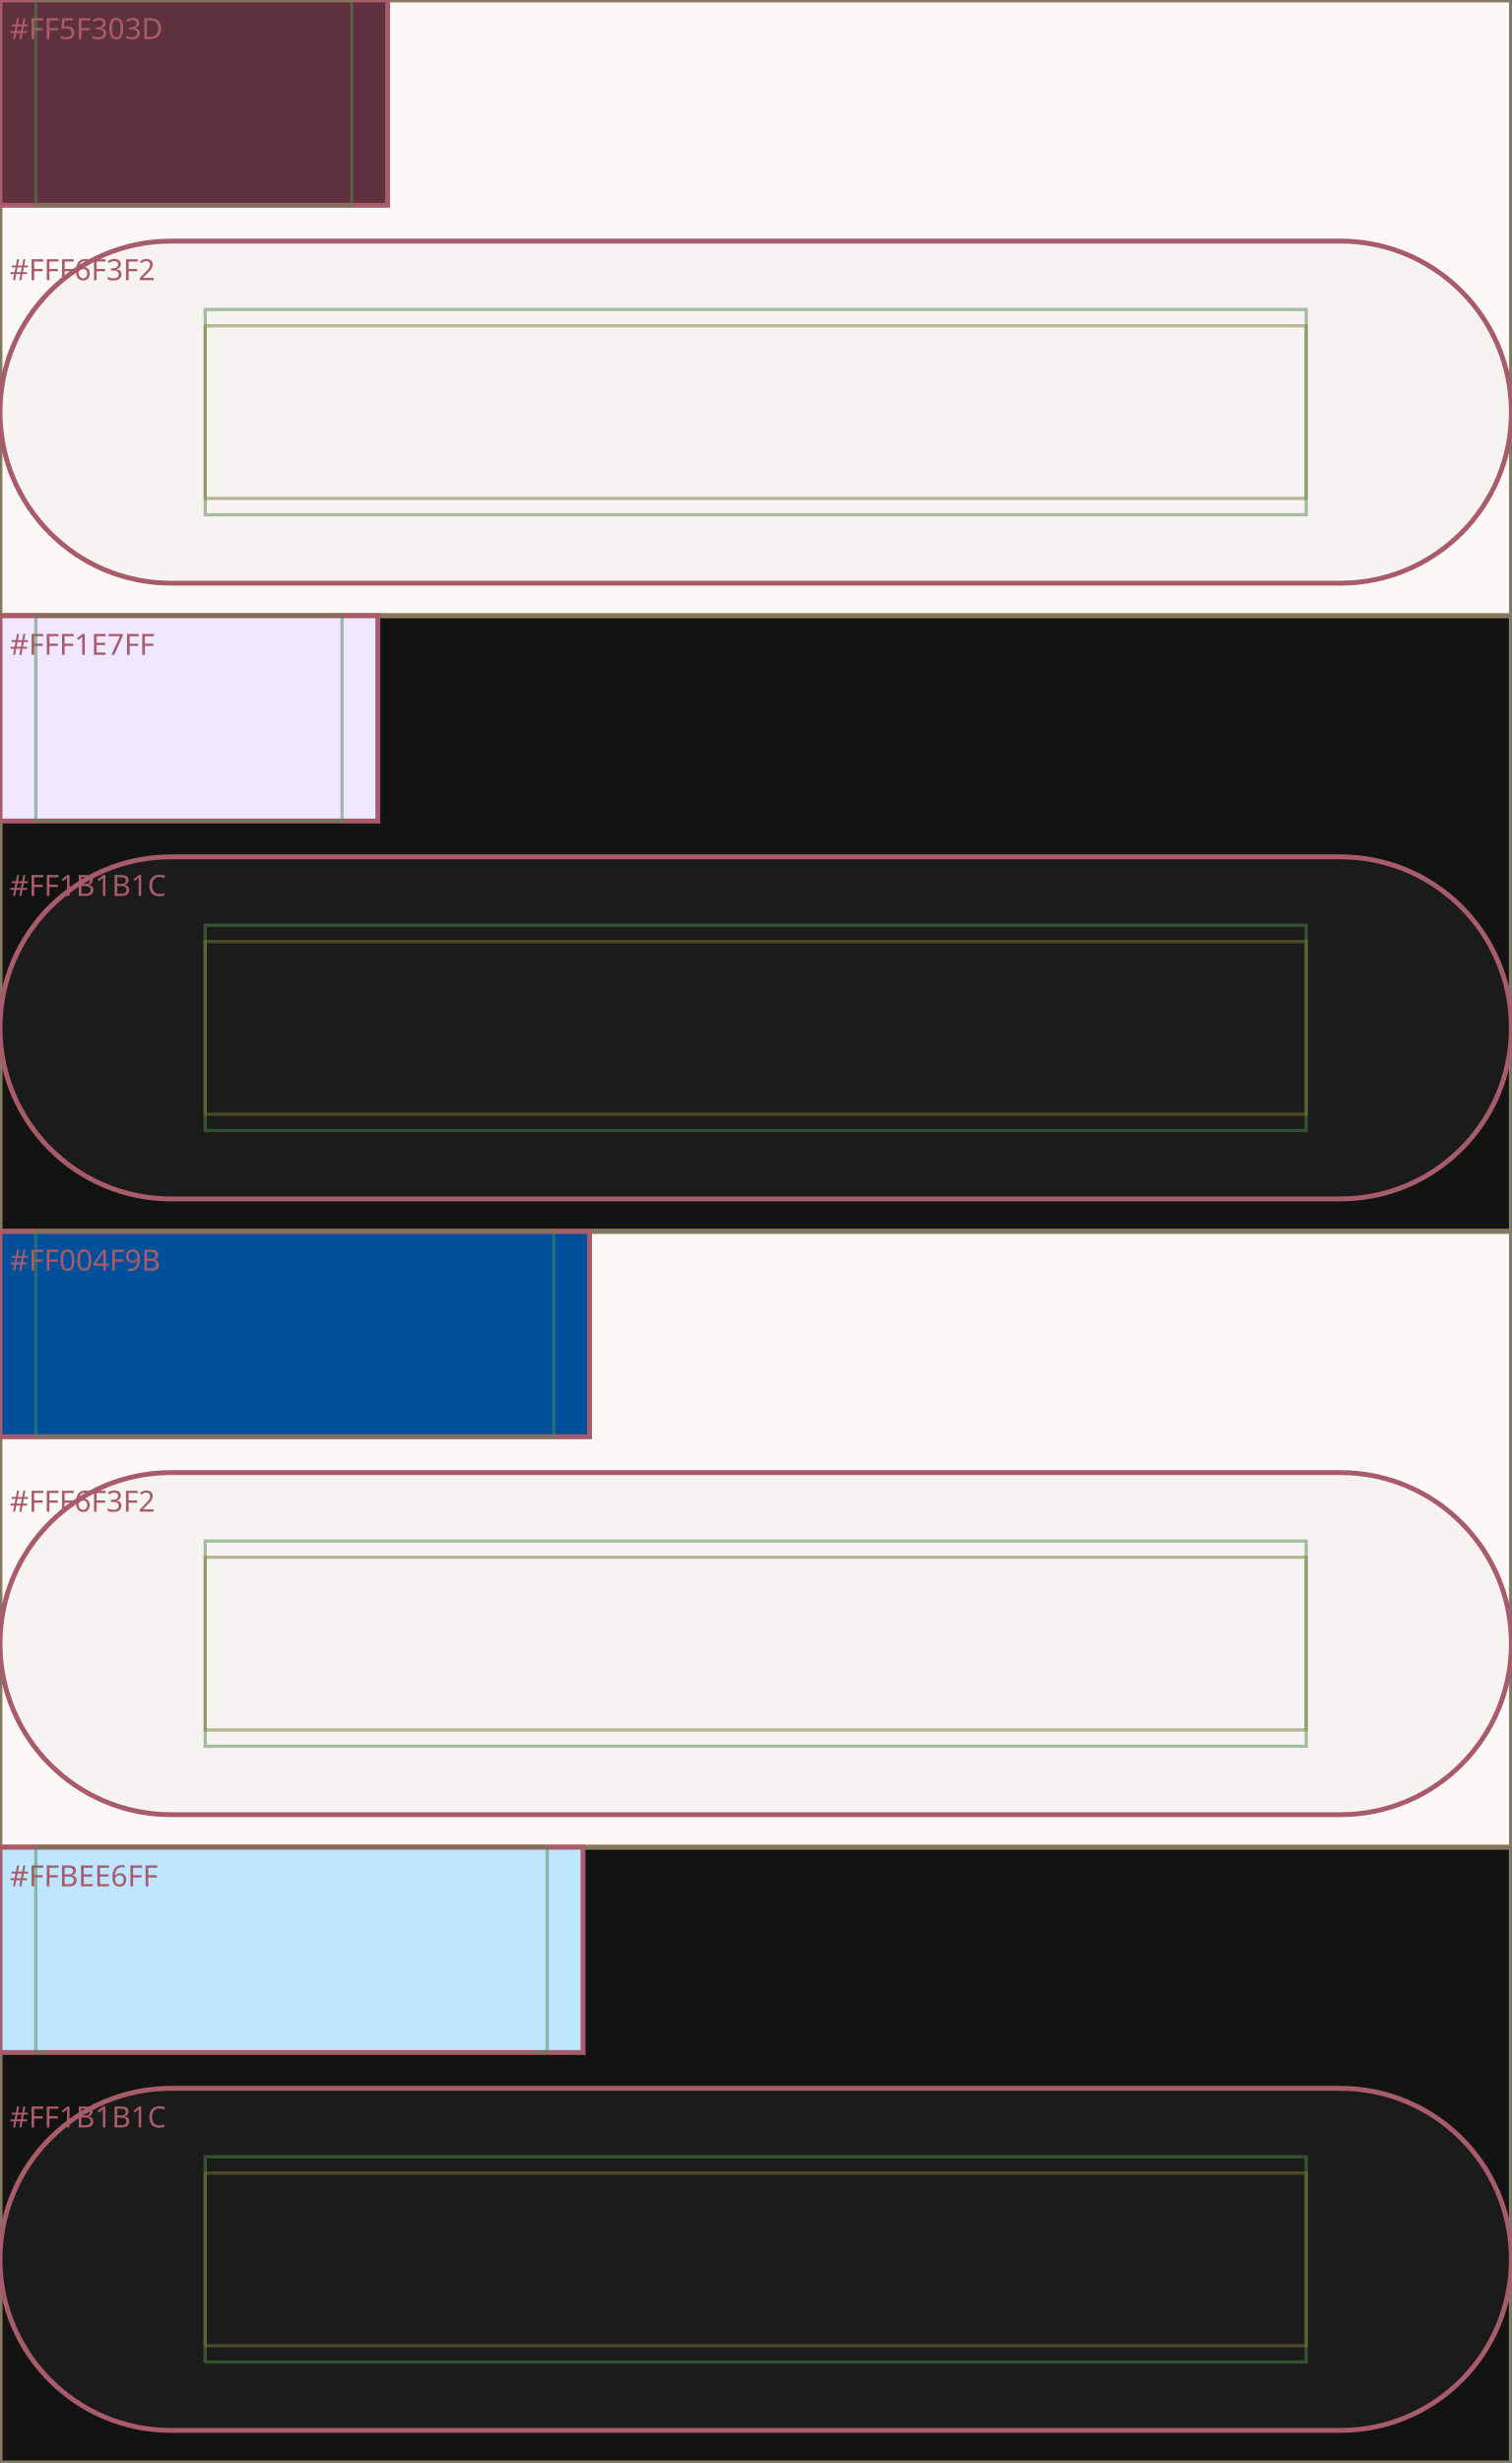
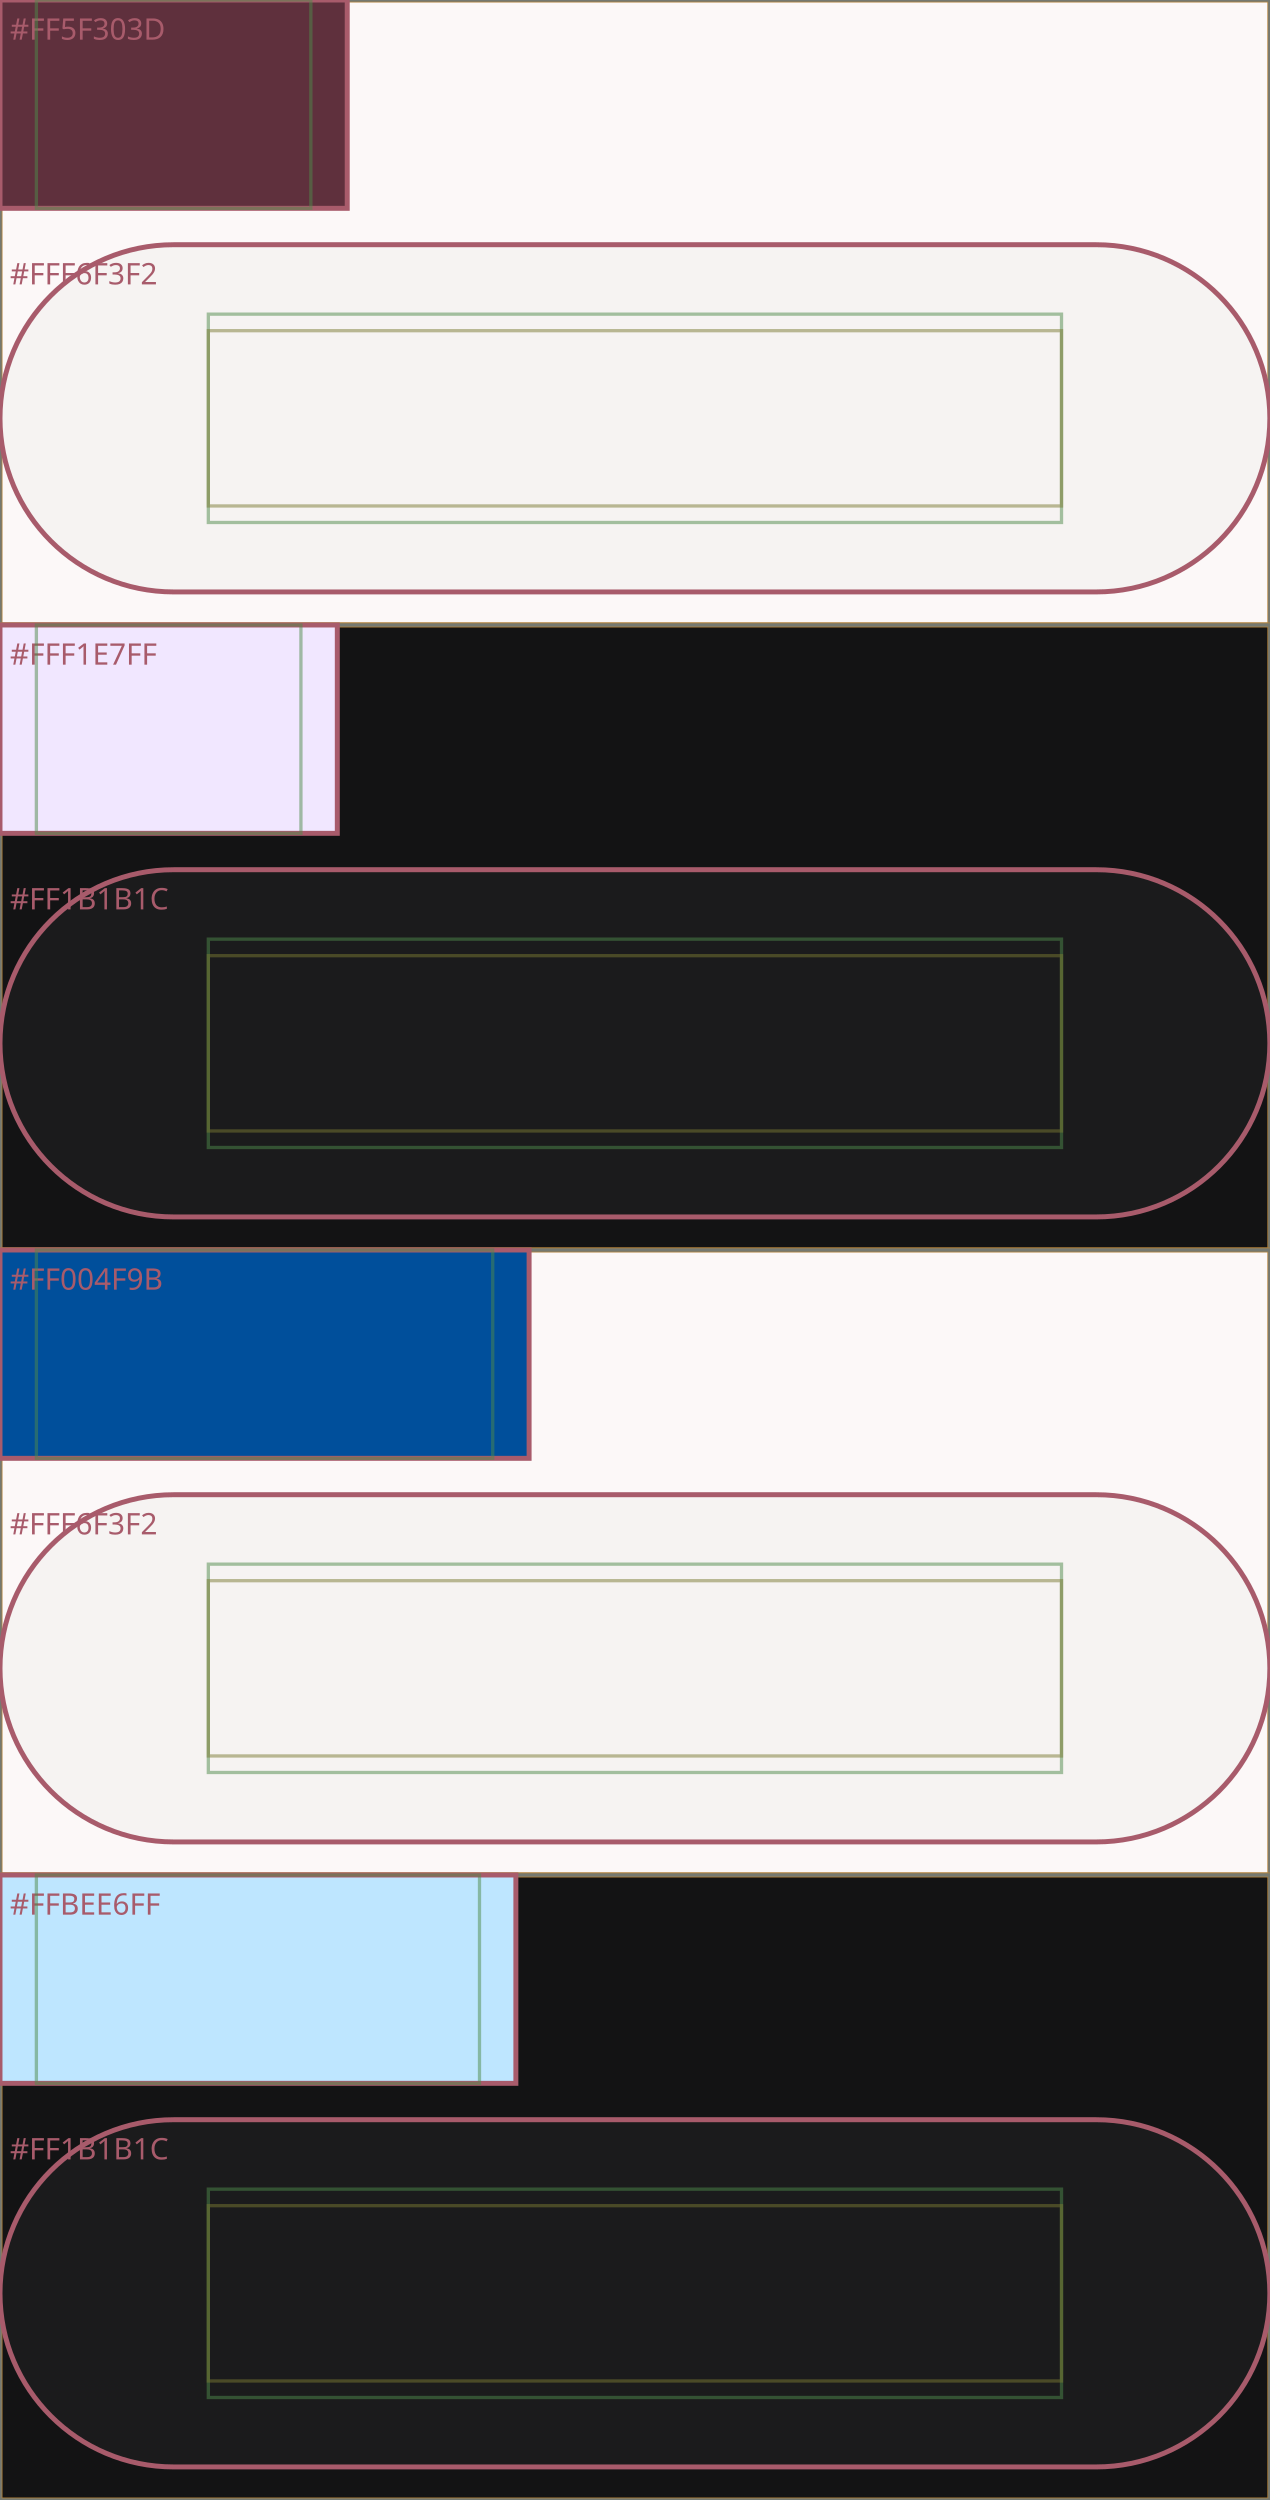
- <svg xmlns="http://www.w3.org/2000/svg" viewBox="0 0 464 756" width="464" height="756" role="img" aria-label="button-elevated layout wireframe">
-   <rect width="464" height="756" fill="#ffffff" />
+ <svg xmlns="http://www.w3.org/2000/svg" viewBox="0 0 384 756" width="384" height="756" role="img" aria-label="button-elevated layout wireframe">
+   <rect width="384" height="756" fill="#ffffff" />
  <g>
-     <rect x="0" y="0" width="464" height="756" fill="none" fill-opacity="0" stroke="#5B6470" stroke-width="1" stroke-opacity="0.5" />
+     <rect x="0" y="0" width="384" height="756" fill="none" fill-opacity="0" stroke="#5B6470" stroke-width="1" stroke-opacity="0.5" />
  </g>
  <g>
-     <rect x="0" y="0" width="464" height="756" fill="#FFFFFF" fill-opacity="1" stroke="#2E7D6B" stroke-width="1.5" stroke-opacity="1" />
-     <text x="3" y="12" font-family="system-ui, sans-serif" font-size="9" fill="#2E7D6B">#FFFFFFFF</text>
+     <rect x="0" y="0" width="384" height="756" fill="none" fill-opacity="0" stroke="#2E7D6B" stroke-width="1" stroke-opacity="0.5" />
  </g>
  <g>
-     <rect x="0" y="0" width="464" height="756" fill="none" fill-opacity="0" stroke="#8E6BA8" stroke-width="1" stroke-opacity="0.5" />
+     <rect x="0" y="0" width="384" height="756" fill="none" fill-opacity="0" stroke="#8E6BA8" stroke-width="1" stroke-opacity="0.5" />
  </g>
  <g>
-     <rect x="0" y="0" width="464" height="189" fill="#FCF8F8" fill-opacity="1" stroke="#B0813B" stroke-width="1.5" stroke-opacity="1" />
+     <rect x="0" y="0" width="384" height="189" fill="#FCF8F8" fill-opacity="1" stroke="#B0813B" stroke-width="1.5" stroke-opacity="1" />
    <text x="3" y="12" font-family="system-ui, sans-serif" font-size="9" fill="#B0813B">#FFFCF8F8</text>
  </g>
  <g>
-     <rect x="0" y="0" width="464" height="189" fill="none" fill-opacity="0" stroke="#3B72A8" stroke-width="1" stroke-opacity="0.5" />
+     <rect x="0" y="0" width="384" height="189" fill="none" fill-opacity="0" stroke="#3B72A8" stroke-width="1" stroke-opacity="0.5" />
  </g>
  <g>
-     <rect x="0" y="0" width="119" height="63" fill="#5F303D" fill-opacity="1" stroke="#A85B6B" stroke-width="1.5" stroke-opacity="1" />
+     <rect x="0" y="0" width="105" height="63" fill="#5F303D" fill-opacity="1" stroke="#A85B6B" stroke-width="1.5" stroke-opacity="1" />
    <text x="3" y="12" font-family="system-ui, sans-serif" font-size="9" fill="#A85B6B">#FF5F303D</text>
  </g>
  <g>
-     <rect x="11" y="0" width="97" height="63" fill="none" fill-opacity="0" stroke="#4F8A4A" stroke-width="1" stroke-opacity="0.5" />
+     <rect x="11" y="0" width="83" height="63" fill="none" fill-opacity="0" stroke="#4F8A4A" stroke-width="1" stroke-opacity="0.5" />
  </g>
  <g>
-     <path d="M52.5,74 H411.5 A52.5,52.5 0 0 1 464,126.5 V126.5 A52.5,52.5 0 0 1 411.5,179 H52.5 A52.5,52.5 0 0 1 0,126.5 V126.5 A52.5,52.5 0 0 1 52.5,74 Z" fill="#F6F3F2" fill-opacity="1" stroke="#A85B6B" stroke-width="1.5" stroke-opacity="1" />
+     <path d="M52.5,74 H331.5 A52.5,52.5 0 0 1 384,126.5 V126.5 A52.5,52.5 0 0 1 331.5,179 H52.5 A52.5,52.5 0 0 1 0,126.5 V126.5 A52.5,52.5 0 0 1 52.5,74 Z" fill="#F6F3F2" fill-opacity="1" stroke="#A85B6B" stroke-width="1.5" stroke-opacity="1" />
    <text x="3" y="86" font-family="system-ui, sans-serif" font-size="9" fill="#A85B6B">#FFF6F3F2</text>
  </g>
  <g>
-     <rect x="63" y="95" width="338" height="63" fill="none" fill-opacity="0" stroke="#4F8A4A" stroke-width="1" stroke-opacity="0.5" />
+     <rect x="63" y="95" width="258" height="63" fill="none" fill-opacity="0" stroke="#4F8A4A" stroke-width="1" stroke-opacity="0.5" />
  </g>
  <g>
-     <rect x="63" y="100" width="338" height="53" fill="none" fill-opacity="0" stroke="#7A7A33" stroke-width="1" stroke-opacity="0.5" />
+     <rect x="63" y="100" width="258" height="53" fill="none" fill-opacity="0" stroke="#7A7A33" stroke-width="1" stroke-opacity="0.5" />
  </g>
  <g>
-     <rect x="0" y="189" width="464" height="189" fill="#131314" fill-opacity="1" stroke="#B0813B" stroke-width="1.5" stroke-opacity="1" />
+     <rect x="0" y="189" width="384" height="189" fill="#131314" fill-opacity="1" stroke="#B0813B" stroke-width="1.5" stroke-opacity="1" />
    <text x="3" y="201" font-family="system-ui, sans-serif" font-size="9" fill="#B0813B">#FF131314</text>
  </g>
  <g>
-     <rect x="0" y="189" width="464" height="189" fill="none" fill-opacity="0" stroke="#3B72A8" stroke-width="1" stroke-opacity="0.5" />
+     <rect x="0" y="189" width="384" height="189" fill="none" fill-opacity="0" stroke="#3B72A8" stroke-width="1" stroke-opacity="0.5" />
  </g>
  <g>
-     <rect x="0" y="189" width="116" height="63" fill="#F1E7FF" fill-opacity="1" stroke="#A85B6B" stroke-width="1.5" stroke-opacity="1" />
+     <rect x="0" y="189" width="102" height="63" fill="#F1E7FF" fill-opacity="1" stroke="#A85B6B" stroke-width="1.5" stroke-opacity="1" />
    <text x="3" y="201" font-family="system-ui, sans-serif" font-size="9" fill="#A85B6B">#FFF1E7FF</text>
  </g>
  <g>
-     <rect x="11" y="189" width="94" height="63" fill="none" fill-opacity="0" stroke="#4F8A4A" stroke-width="1" stroke-opacity="0.5" />
+     <rect x="11" y="189" width="80" height="63" fill="none" fill-opacity="0" stroke="#4F8A4A" stroke-width="1" stroke-opacity="0.5" />
  </g>
  <g>
-     <path d="M52.5,263 H411.5 A52.5,52.5 0 0 1 464,315.5 V315.5 A52.5,52.5 0 0 1 411.5,368 H52.5 A52.5,52.5 0 0 1 0,315.5 V315.5 A52.5,52.5 0 0 1 52.5,263 Z" fill="#1B1B1C" fill-opacity="1" stroke="#A85B6B" stroke-width="1.5" stroke-opacity="1" />
+     <path d="M52.5,263 H331.5 A52.5,52.5 0 0 1 384,315.5 V315.5 A52.5,52.5 0 0 1 331.5,368 H52.5 A52.5,52.5 0 0 1 0,315.5 V315.5 A52.5,52.5 0 0 1 52.5,263 Z" fill="#1B1B1C" fill-opacity="1" stroke="#A85B6B" stroke-width="1.5" stroke-opacity="1" />
    <text x="3" y="275" font-family="system-ui, sans-serif" font-size="9" fill="#A85B6B">#FF1B1B1C</text>
  </g>
  <g>
-     <rect x="63" y="284" width="338" height="63" fill="none" fill-opacity="0" stroke="#4F8A4A" stroke-width="1" stroke-opacity="0.5" />
+     <rect x="63" y="284" width="258" height="63" fill="none" fill-opacity="0" stroke="#4F8A4A" stroke-width="1" stroke-opacity="0.5" />
  </g>
  <g>
-     <rect x="63" y="289" width="338" height="53" fill="none" fill-opacity="0" stroke="#7A7A33" stroke-width="1" stroke-opacity="0.5" />
+     <rect x="63" y="289" width="258" height="53" fill="none" fill-opacity="0" stroke="#7A7A33" stroke-width="1" stroke-opacity="0.5" />
  </g>
  <g>
-     <rect x="0" y="378" width="464" height="189" fill="#FCF8F8" fill-opacity="1" stroke="#B0813B" stroke-width="1.5" stroke-opacity="1" />
+     <rect x="0" y="378" width="384" height="189" fill="#FCF8F8" fill-opacity="1" stroke="#B0813B" stroke-width="1.5" stroke-opacity="1" />
    <text x="3" y="390" font-family="system-ui, sans-serif" font-size="9" fill="#B0813B">#FFFCF8F8</text>
  </g>
  <g>
-     <rect x="0" y="378" width="464" height="189" fill="none" fill-opacity="0" stroke="#3B72A8" stroke-width="1" stroke-opacity="0.5" />
+     <rect x="0" y="378" width="384" height="189" fill="none" fill-opacity="0" stroke="#3B72A8" stroke-width="1" stroke-opacity="0.5" />
  </g>
  <g>
-     <rect x="0" y="378" width="181" height="63" fill="#004F9B" fill-opacity="1" stroke="#A85B6B" stroke-width="1.5" stroke-opacity="1" />
+     <rect x="0" y="378" width="160" height="63" fill="#004F9B" fill-opacity="1" stroke="#A85B6B" stroke-width="1.5" stroke-opacity="1" />
    <text x="3" y="390" font-family="system-ui, sans-serif" font-size="9" fill="#A85B6B">#FF004F9B</text>
  </g>
  <g>
-     <rect x="11" y="378" width="159" height="63" fill="none" fill-opacity="0" stroke="#4F8A4A" stroke-width="1" stroke-opacity="0.5" />
+     <rect x="11" y="378" width="138" height="63" fill="none" fill-opacity="0" stroke="#4F8A4A" stroke-width="1" stroke-opacity="0.5" />
  </g>
  <g>
-     <path d="M52.5,452 H411.5 A52.5,52.5 0 0 1 464,504.5 V504.5 A52.5,52.5 0 0 1 411.5,557 H52.5 A52.5,52.5 0 0 1 0,504.5 V504.5 A52.5,52.5 0 0 1 52.5,452 Z" fill="#F6F3F2" fill-opacity="1" stroke="#A85B6B" stroke-width="1.5" stroke-opacity="1" />
+     <path d="M52.5,452 H331.5 A52.5,52.5 0 0 1 384,504.5 V504.5 A52.5,52.5 0 0 1 331.5,557 H52.5 A52.5,52.5 0 0 1 0,504.5 V504.5 A52.5,52.5 0 0 1 52.5,452 Z" fill="#F6F3F2" fill-opacity="1" stroke="#A85B6B" stroke-width="1.5" stroke-opacity="1" />
    <text x="3" y="464" font-family="system-ui, sans-serif" font-size="9" fill="#A85B6B">#FFF6F3F2</text>
  </g>
  <g>
-     <rect x="63" y="473" width="338" height="63" fill="none" fill-opacity="0" stroke="#4F8A4A" stroke-width="1" stroke-opacity="0.5" />
+     <rect x="63" y="473" width="258" height="63" fill="none" fill-opacity="0" stroke="#4F8A4A" stroke-width="1" stroke-opacity="0.5" />
  </g>
  <g>
-     <rect x="63" y="478" width="338" height="53" fill="none" fill-opacity="0" stroke="#7A7A33" stroke-width="1" stroke-opacity="0.5" />
+     <rect x="63" y="478" width="258" height="53" fill="none" fill-opacity="0" stroke="#7A7A33" stroke-width="1" stroke-opacity="0.5" />
  </g>
  <g>
-     <rect x="0" y="567" width="464" height="189" fill="#131314" fill-opacity="1" stroke="#B0813B" stroke-width="1.5" stroke-opacity="1" />
+     <rect x="0" y="567" width="384" height="189" fill="#131314" fill-opacity="1" stroke="#B0813B" stroke-width="1.5" stroke-opacity="1" />
    <text x="3" y="579" font-family="system-ui, sans-serif" font-size="9" fill="#B0813B">#FF131314</text>
  </g>
  <g>
-     <rect x="0" y="567" width="464" height="189" fill="none" fill-opacity="0" stroke="#3B72A8" stroke-width="1" stroke-opacity="0.5" />
+     <rect x="0" y="567" width="384" height="189" fill="none" fill-opacity="0" stroke="#3B72A8" stroke-width="1" stroke-opacity="0.5" />
  </g>
  <g>
-     <rect x="0" y="567" width="179" height="63" fill="#BEE6FF" fill-opacity="1" stroke="#A85B6B" stroke-width="1.5" stroke-opacity="1" />
+     <rect x="0" y="567" width="156" height="63" fill="#BEE6FF" fill-opacity="1" stroke="#A85B6B" stroke-width="1.5" stroke-opacity="1" />
    <text x="3" y="579" font-family="system-ui, sans-serif" font-size="9" fill="#A85B6B">#FFBEE6FF</text>
  </g>
  <g>
-     <rect x="11" y="567" width="157" height="63" fill="none" fill-opacity="0" stroke="#4F8A4A" stroke-width="1" stroke-opacity="0.5" />
+     <rect x="11" y="567" width="134" height="63" fill="none" fill-opacity="0" stroke="#4F8A4A" stroke-width="1" stroke-opacity="0.5" />
  </g>
  <g>
-     <path d="M52.5,641 H411.5 A52.5,52.5 0 0 1 464,693.5 V693.5 A52.5,52.5 0 0 1 411.5,746 H52.5 A52.5,52.5 0 0 1 0,693.5 V693.5 A52.5,52.5 0 0 1 52.5,641 Z" fill="#1B1B1C" fill-opacity="1" stroke="#A85B6B" stroke-width="1.5" stroke-opacity="1" />
+     <path d="M52.5,641 H331.5 A52.5,52.5 0 0 1 384,693.5 V693.5 A52.5,52.5 0 0 1 331.5,746 H52.5 A52.5,52.5 0 0 1 0,693.5 V693.5 A52.5,52.5 0 0 1 52.5,641 Z" fill="#1B1B1C" fill-opacity="1" stroke="#A85B6B" stroke-width="1.5" stroke-opacity="1" />
    <text x="3" y="653" font-family="system-ui, sans-serif" font-size="9" fill="#A85B6B">#FF1B1B1C</text>
  </g>
  <g>
-     <rect x="63" y="662" width="338" height="63" fill="none" fill-opacity="0" stroke="#4F8A4A" stroke-width="1" stroke-opacity="0.5" />
+     <rect x="63" y="662" width="258" height="63" fill="none" fill-opacity="0" stroke="#4F8A4A" stroke-width="1" stroke-opacity="0.5" />
  </g>
  <g>
-     <rect x="63" y="667" width="338" height="53" fill="none" fill-opacity="0" stroke="#7A7A33" stroke-width="1" stroke-opacity="0.5" />
+     <rect x="63" y="667" width="258" height="53" fill="none" fill-opacity="0" stroke="#7A7A33" stroke-width="1" stroke-opacity="0.5" />
  </g>
</svg>
